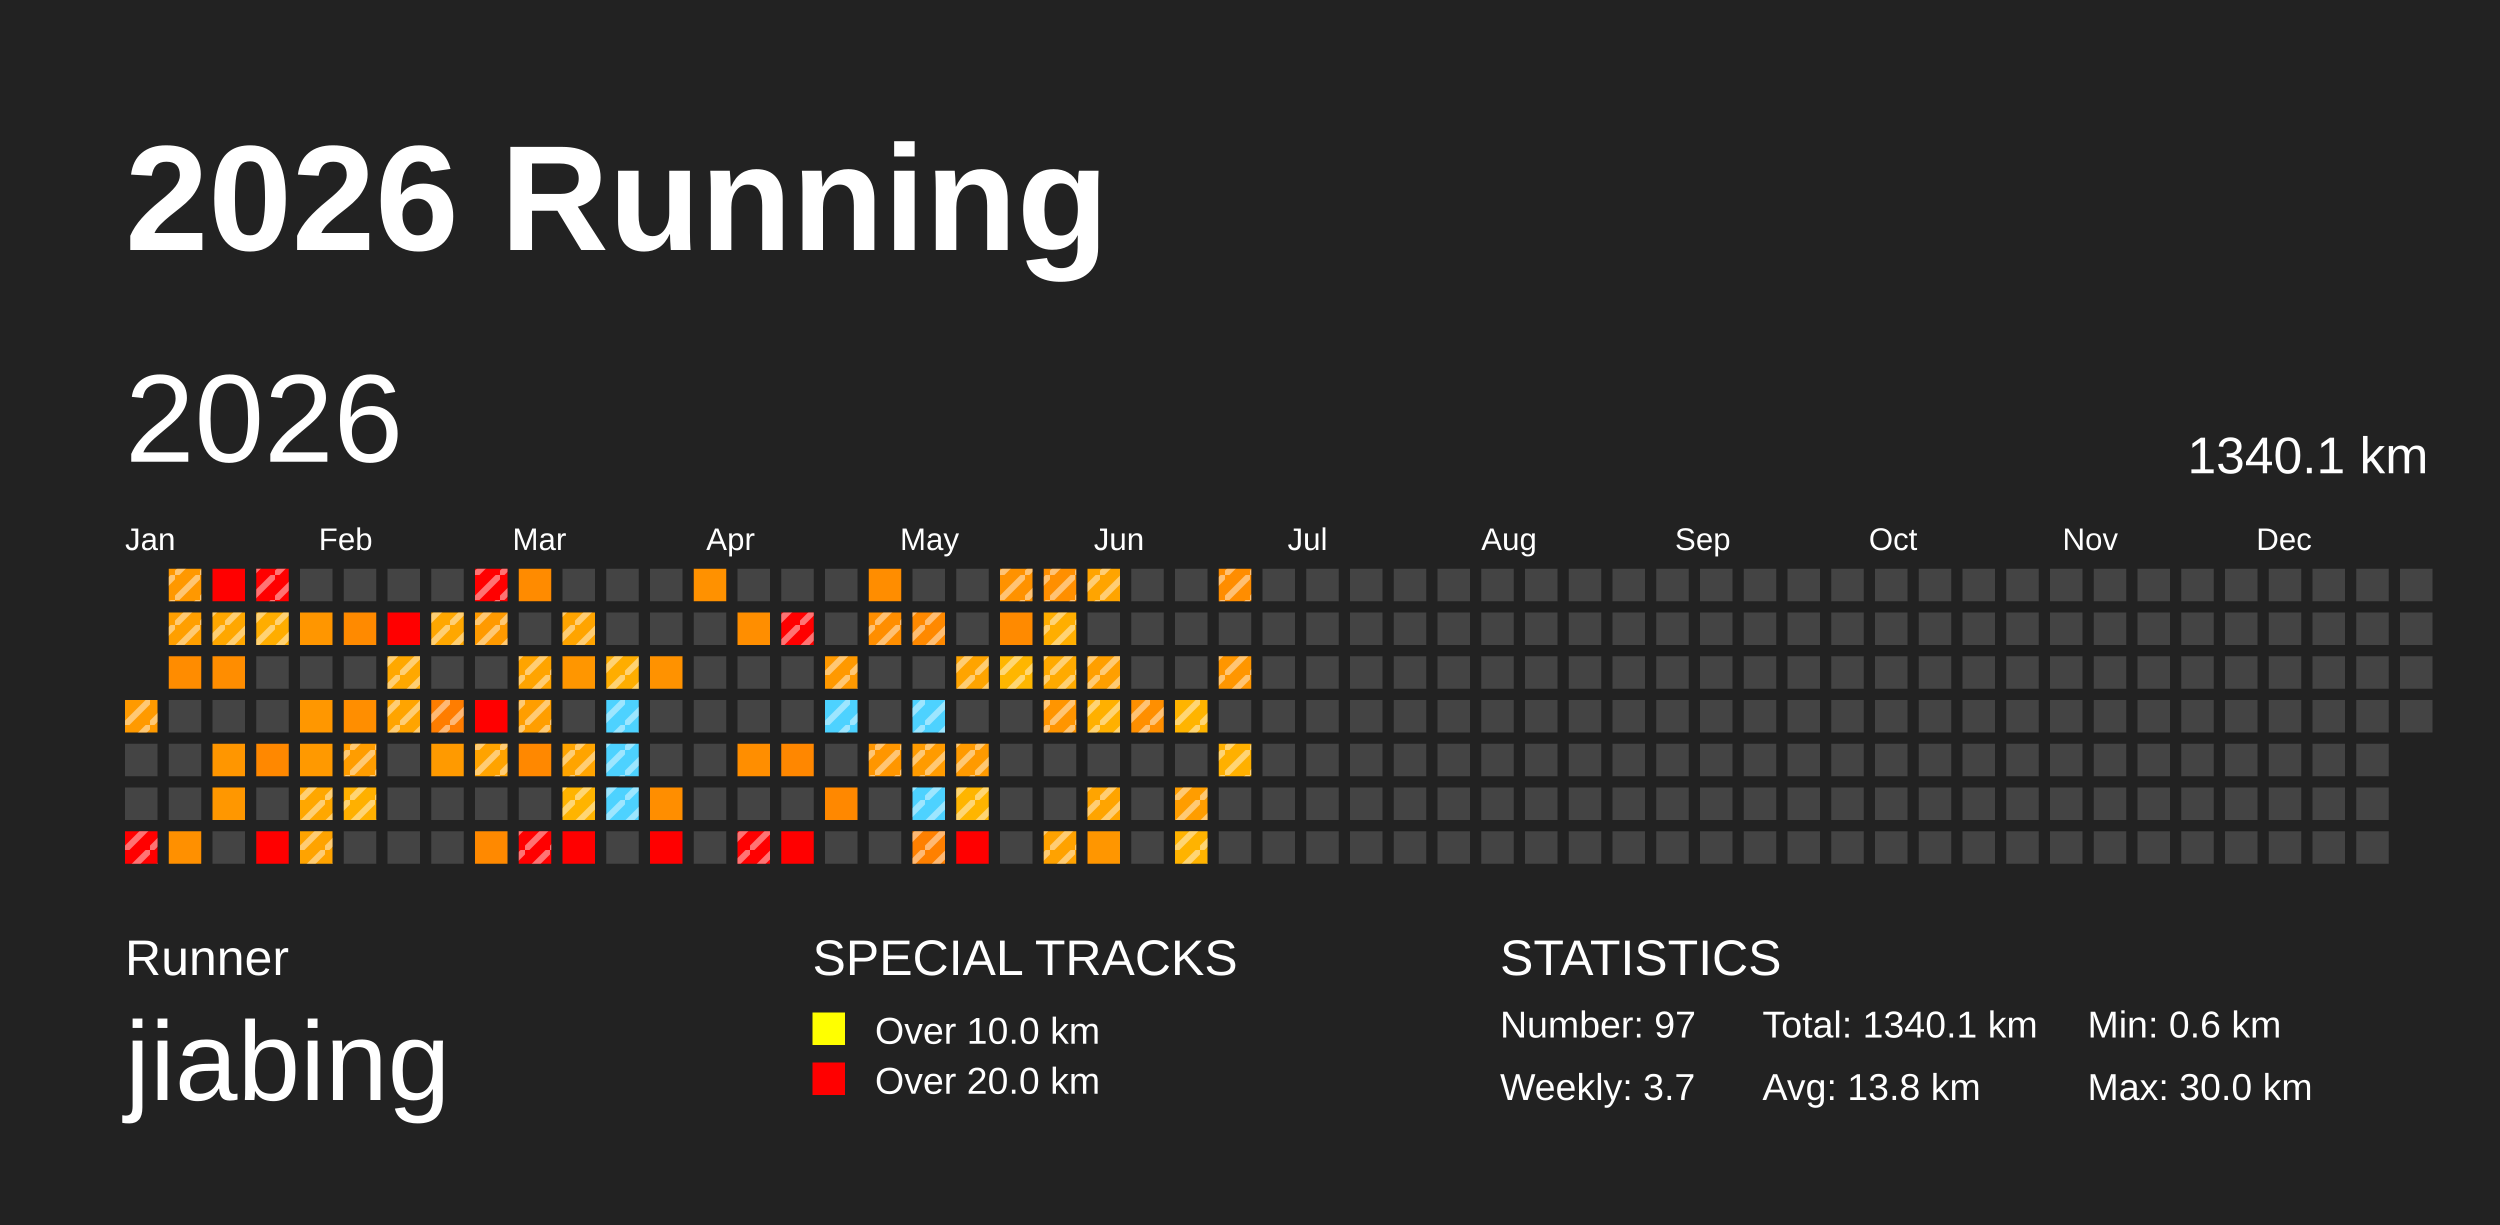
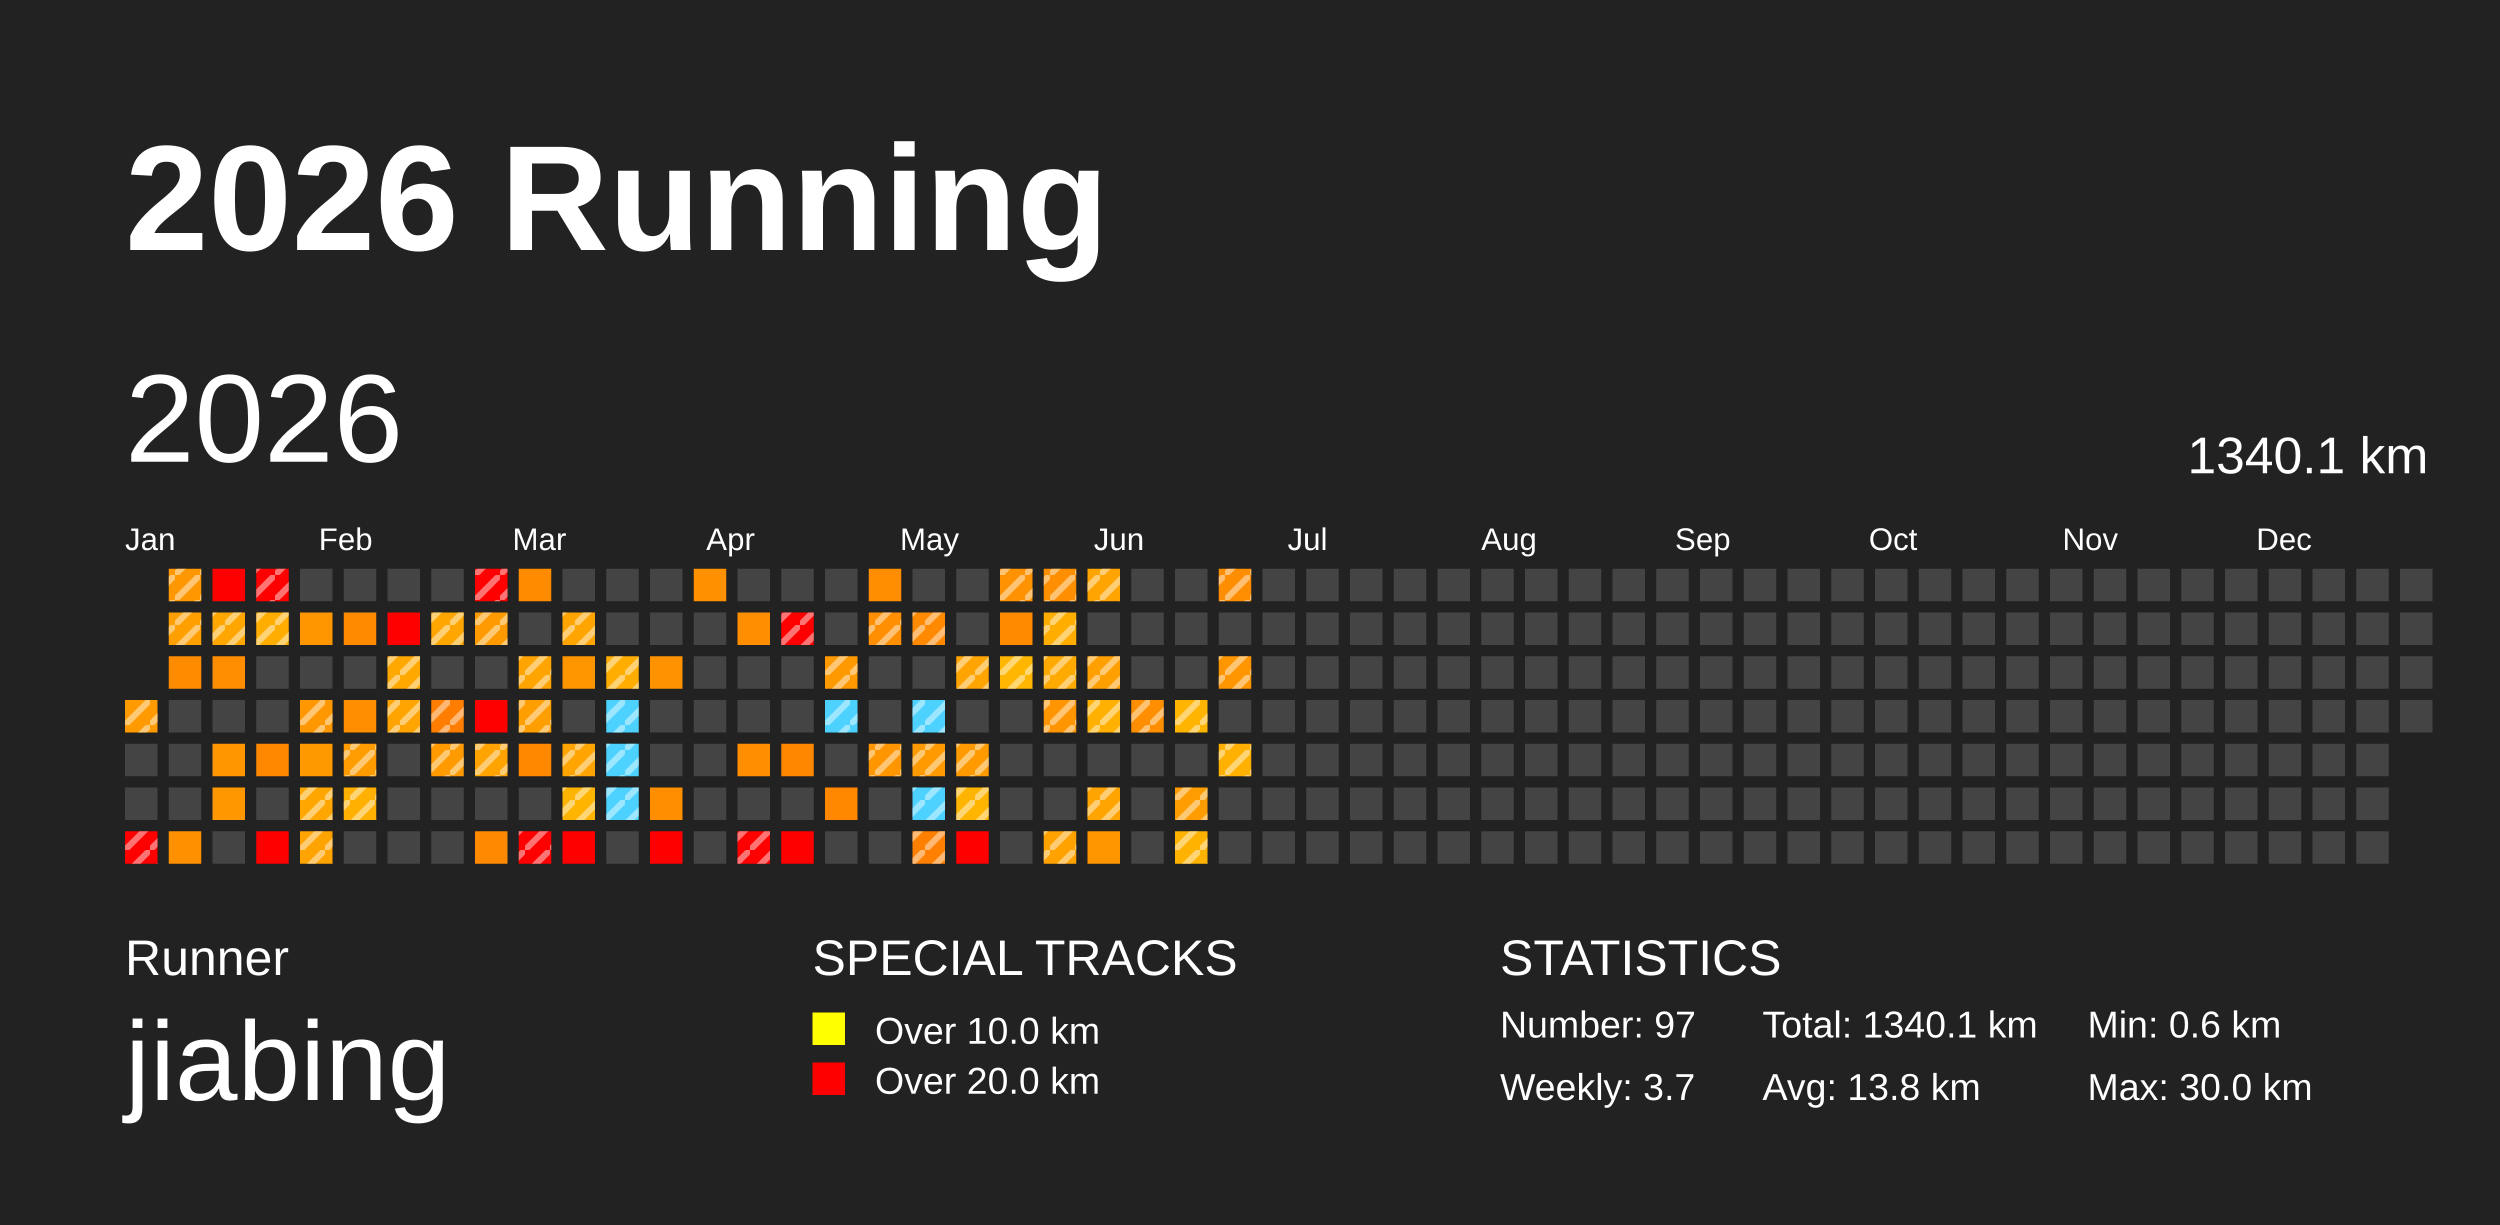
<svg xmlns="http://www.w3.org/2000/svg" baseProfile="full" height="98mm" version="1.1" viewBox="0,0,200,98" width="200mm">
  <defs>
    <pattern height="2" id="indoor-stripe" patternUnits="userSpaceOnUse" width="2">
      <line stroke="white" stroke-opacity="0.45" stroke-width="0.5" x1="0" x2="2" y1="2" y2="0" />
    </pattern>
  </defs>
  <rect fill="#222222" height="98" width="200" x="0" y="0" />
  <text fill="#FFFFFF" style="font-size:12px; font-family:Arial; font-weight:bold;" x="10" y="20">2026 Running</text>
  <text fill="#FFFFFF" style="font-size:4px; font-family:Arial" x="10" y="78">Runner</text>
  <text fill="#FFFFFF" style="font-size:9px; font-family:Arial" x="10" y="88">jiabing</text>
  <text fill="#FFFFFF" style="font-size:4px; font-family:Arial" x="65" y="78">SPECIAL TRACKS</text>
  <rect fill="yellow" height="2.6" width="2.6" x="65" y="81" />
  <text fill="#FFFFFF" style="font-size:3px; font-family:Arial" x="70" y="83.5">Over 10.0 km</text>
  <rect fill="red" height="2.6" width="2.6" x="65" y="85" />
  <text fill="#FFFFFF" style="font-size:3px; font-family:Arial" x="70" y="87.5">Over 20.0 km</text>
  <text fill="#FFFFFF" style="font-size:4px; font-family:Arial" x="120" y="78">STATISTICS</text>
  <text fill="#FFFFFF" style="font-size:3px; font-family:Arial" x="120" y="83">Number: 97</text>
  <text fill="#FFFFFF" style="font-size:3px; font-family:Arial" x="120" y="88">Weekly: 3.7</text>
  <text fill="#FFFFFF" style="font-size:3px; font-family:Arial" x="141" y="83">Total: 1340.1 km</text>
  <text fill="#FFFFFF" style="font-size:3px; font-family:Arial" x="141" y="88">Avg: 13.8 km</text>
  <text fill="#FFFFFF" style="font-size:3px; font-family:Arial" x="167" y="83">Min: 0.6 km</text>
  <text fill="#FFFFFF" style="font-size:3px; font-family:Arial" x="167" y="88">Max: 30.0 km</text>
  <text dominant-baseline="hanging" fill="#FFFFFF" style="font-size:10.0px; font-family:Arial;" x="10" y="30">2026</text>
  <text dominant-baseline="hanging" fill="#FFFFFF" style="font-size:4.125px; font-family:Arial;" x="175" y="35">1340.1 km</text>
  <text fill="#FFFFFF" style="font-size:2.5px; font-family:Arial" x="10.0" y="44">Jan</text>
  <text fill="#FFFFFF" style="font-size:2.5px; font-family:Arial" x="25.5" y="44">Feb</text>
  <text fill="#FFFFFF" style="font-size:2.5px; font-family:Arial" x="41.0" y="44">Mar</text>
  <text fill="#FFFFFF" style="font-size:2.5px; font-family:Arial" x="56.5" y="44">Apr</text>
  <text fill="#FFFFFF" style="font-size:2.5px; font-family:Arial" x="72.0" y="44">May</text>
  <text fill="#FFFFFF" style="font-size:2.5px; font-family:Arial" x="87.5" y="44">Jun</text>
  <text fill="#FFFFFF" style="font-size:2.5px; font-family:Arial" x="103.0" y="44">Jul</text>
  <text fill="#FFFFFF" style="font-size:2.5px; font-family:Arial" x="118.5" y="44">Aug</text>
  <text fill="#FFFFFF" style="font-size:2.5px; font-family:Arial" x="134.0" y="44">Sep</text>
  <text fill="#FFFFFF" style="font-size:2.5px; font-family:Arial" x="149.5" y="44">Oct</text>
  <text fill="#FFFFFF" style="font-size:2.5px; font-family:Arial" x="165.0" y="44">Nov</text>
  <text fill="#FFFFFF" style="font-size:2.5px; font-family:Arial" x="180.5" y="44">Dec</text>
  <rect fill="#ff9a00" height="2.6" width="2.6" x="10.0" y="56.0" />
  <rect fill="url(#indoor-stripe)" height="2.6" style="pointer-events: none;" width="2.6" x="10.0" y="56.0" />
  <rect fill="#444444" height="2.6" width="2.6" x="10.0" y="59.5" />
  <rect fill="#444444" height="2.6" width="2.6" x="10.0" y="63.0" />
  <rect fill="red" height="2.6" width="2.6" x="10.0" y="66.5" />
  <rect fill="url(#indoor-stripe)" height="2.6" style="pointer-events: none;" width="2.6" x="10.0" y="66.5" />
  <rect fill="#ff9800" height="2.6" width="2.6" x="13.5" y="45.5" />
  <rect fill="url(#indoor-stripe)" height="2.6" style="pointer-events: none;" width="2.6" x="13.5" y="45.5" />
  <rect fill="#ff9f00" height="2.6" width="2.6" x="13.5" y="49.0" />
  <rect fill="url(#indoor-stripe)" height="2.6" style="pointer-events: none;" width="2.6" x="13.5" y="49.0" />
  <rect fill="#ff8c00" height="2.6" width="2.6" x="13.5" y="52.5" />
  <rect fill="#444444" height="2.6" width="2.6" x="13.5" y="56.0" />
  <rect fill="#444444" height="2.6" width="2.6" x="13.5" y="59.5" />
  <rect fill="#444444" height="2.6" width="2.6" x="13.5" y="63.0" />
  <rect fill="#ff9000" height="2.6" width="2.6" x="13.5" y="66.5" />
  <rect fill="red" height="2.6" width="2.6" x="17.0" y="45.5" />
  <rect fill="#ffa700" height="2.6" width="2.6" x="17.0" y="49.0" />
  <rect fill="url(#indoor-stripe)" height="2.6" style="pointer-events: none;" width="2.6" x="17.0" y="49.0" />
  <rect fill="#ff8d00" height="2.6" width="2.6" x="17.0" y="52.5" />
  <rect fill="#444444" height="2.6" width="2.6" x="17.0" y="56.0" />
  <rect fill="#ff9600" height="2.6" width="2.6" x="17.0" y="59.5" />
  <rect fill="#ff9700" height="2.6" width="2.6" x="17.0" y="63.0" />
  <rect fill="#444444" height="2.6" width="2.6" x="17.0" y="66.5" />
  <rect fill="red" height="2.6" width="2.6" x="20.5" y="45.5" />
  <rect fill="url(#indoor-stripe)" height="2.6" style="pointer-events: none;" width="2.6" x="20.5" y="45.5" />
  <rect fill="#ffad00" height="2.6" width="2.6" x="20.5" y="49.0" />
  <rect fill="url(#indoor-stripe)" height="2.6" style="pointer-events: none;" width="2.6" x="20.5" y="49.0" />
  <rect fill="#444444" height="2.6" width="2.6" x="20.5" y="52.5" />
  <rect fill="#444444" height="2.6" width="2.6" x="20.5" y="56.0" />
  <rect fill="#ff8800" height="2.6" width="2.6" x="20.5" y="59.5" />
  <rect fill="#444444" height="2.6" width="2.6" x="20.5" y="63.0" />
  <rect fill="red" height="2.6" width="2.6" x="20.5" y="66.5" />
  <rect fill="#444444" height="2.6" width="2.6" x="24.0" y="45.5" />
  <rect fill="#ff9600" height="2.6" width="2.6" x="24.0" y="49.0" />
  <rect fill="#444444" height="2.6" width="2.6" x="24.0" y="52.5" />
  <rect fill="#ff9700" height="2.6" width="2.6" x="24.0" y="56.0" />
+   <rect fill="url(#indoor-stripe)" height="2.6" style="pointer-events: none;" width="2.6" x="24.0" y="56.0" />
  <rect fill="#ff9900" height="2.6" width="2.6" x="24.0" y="59.5" />
  <rect fill="#ffa700" height="2.6" width="2.6" x="24.0" y="63.0" />
  <rect fill="url(#indoor-stripe)" height="2.6" style="pointer-events: none;" width="2.6" x="24.0" y="63.0" />
  <rect fill="#ffa300" height="2.6" width="2.6" x="24.0" y="66.5" />
  <rect fill="url(#indoor-stripe)" height="2.6" style="pointer-events: none;" width="2.6" x="24.0" y="66.5" />
  <rect fill="#444444" height="2.6" width="2.6" x="27.5" y="45.5" />
  <rect fill="#ff8a00" height="2.6" width="2.6" x="27.5" y="49.0" />
  <rect fill="#444444" height="2.6" width="2.6" x="27.5" y="52.5" />
  <rect fill="#ff8e00" height="2.6" width="2.6" x="27.5" y="56.0" />
  <rect fill="#ff9d00" height="2.6" width="2.6" x="27.5" y="59.5" />
  <rect fill="url(#indoor-stripe)" height="2.6" style="pointer-events: none;" width="2.6" x="27.5" y="59.5" />
  <rect fill="#ffb000" height="2.6" width="2.6" x="27.5" y="63.0" />
  <rect fill="url(#indoor-stripe)" height="2.6" style="pointer-events: none;" width="2.6" x="27.5" y="63.0" />
  <rect fill="#444444" height="2.6" width="2.6" x="27.5" y="66.5" />
  <rect fill="#444444" height="2.6" width="2.6" x="31.0" y="45.5" />
  <rect fill="red" height="2.6" width="2.6" x="31.0" y="49.0" />
  <rect fill="#ffa800" height="2.6" width="2.6" x="31.0" y="52.5" />
  <rect fill="url(#indoor-stripe)" height="2.6" style="pointer-events: none;" width="2.6" x="31.0" y="52.5" />
  <rect fill="#ffa400" height="2.6" width="2.6" x="31.0" y="56.0" />
  <rect fill="url(#indoor-stripe)" height="2.6" style="pointer-events: none;" width="2.6" x="31.0" y="56.0" />
  <rect fill="#444444" height="2.6" width="2.6" x="31.0" y="59.5" />
  <rect fill="#444444" height="2.6" width="2.6" x="31.0" y="63.0" />
  <rect fill="#444444" height="2.6" width="2.6" x="31.0" y="66.5" />
  <rect fill="#444444" height="2.6" width="2.6" x="34.5" y="45.5" />
  <rect fill="#ffa700" height="2.6" width="2.6" x="34.5" y="49.0" />
  <rect fill="url(#indoor-stripe)" height="2.6" style="pointer-events: none;" width="2.6" x="34.5" y="49.0" />
  <rect fill="#444444" height="2.6" width="2.6" x="34.5" y="52.5" />
  <rect fill="#ff7d00" height="2.6" width="2.6" x="34.5" y="56.0" />
  <rect fill="url(#indoor-stripe)" height="2.6" style="pointer-events: none;" width="2.6" x="34.5" y="56.0" />
  <rect fill="#ff9a00" height="2.6" width="2.6" x="34.5" y="59.5" />
+   <rect fill="url(#indoor-stripe)" height="2.6" style="pointer-events: none;" width="2.6" x="34.5" y="59.5" />
  <rect fill="#444444" height="2.6" width="2.6" x="34.5" y="63.0" />
  <rect fill="#444444" height="2.6" width="2.6" x="34.5" y="66.5" />
  <rect fill="red" height="2.6" width="2.6" x="38.0" y="45.5" />
  <rect fill="url(#indoor-stripe)" height="2.6" style="pointer-events: none;" width="2.6" x="38.0" y="45.5" />
  <rect fill="#ff9a00" height="2.6" width="2.6" x="38.0" y="49.0" />
  <rect fill="url(#indoor-stripe)" height="2.6" style="pointer-events: none;" width="2.6" x="38.0" y="49.0" />
  <rect fill="#444444" height="2.6" width="2.6" x="38.0" y="52.5" />
  <rect fill="red" height="2.6" width="2.6" x="38.0" y="56.0" />
  <rect fill="#ffa300" height="2.6" width="2.6" x="38.0" y="59.5" />
  <rect fill="url(#indoor-stripe)" height="2.6" style="pointer-events: none;" width="2.6" x="38.0" y="59.5" />
  <rect fill="#444444" height="2.6" width="2.6" x="38.0" y="63.0" />
  <rect fill="#ff8900" height="2.6" width="2.6" x="38.0" y="66.5" />
  <rect fill="#ff8b00" height="2.6" width="2.6" x="41.5" y="45.5" />
  <rect fill="#444444" height="2.6" width="2.6" x="41.5" y="49.0" />
  <rect fill="#ffa400" height="2.6" width="2.6" x="41.5" y="52.5" />
  <rect fill="url(#indoor-stripe)" height="2.6" style="pointer-events: none;" width="2.6" x="41.5" y="52.5" />
  <rect fill="#ff9e00" height="2.6" width="2.6" x="41.5" y="56.0" />
  <rect fill="url(#indoor-stripe)" height="2.6" style="pointer-events: none;" width="2.6" x="41.5" y="56.0" />
  <rect fill="#ff8800" height="2.6" width="2.6" x="41.5" y="59.5" />
  <rect fill="#444444" height="2.6" width="2.6" x="41.5" y="63.0" />
  <rect fill="red" height="2.6" width="2.6" x="41.5" y="66.5" />
  <rect fill="url(#indoor-stripe)" height="2.6" style="pointer-events: none;" width="2.6" x="41.5" y="66.5" />
  <rect fill="#444444" height="2.6" width="2.6" x="45.0" y="45.5" />
  <rect fill="#ffa400" height="2.6" width="2.6" x="45.0" y="49.0" />
  <rect fill="url(#indoor-stripe)" height="2.6" style="pointer-events: none;" width="2.6" x="45.0" y="49.0" />
  <rect fill="#ff9600" height="2.6" width="2.6" x="45.0" y="52.5" />
  <rect fill="#444444" height="2.6" width="2.6" x="45.0" y="56.0" />
  <rect fill="#ffa400" height="2.6" width="2.6" x="45.0" y="59.5" />
  <rect fill="url(#indoor-stripe)" height="2.6" style="pointer-events: none;" width="2.6" x="45.0" y="59.5" />
  <rect fill="#ffb400" height="2.6" width="2.6" x="45.0" y="63.0" />
  <rect fill="url(#indoor-stripe)" height="2.6" style="pointer-events: none;" width="2.6" x="45.0" y="63.0" />
  <rect fill="red" height="2.6" width="2.6" x="45.0" y="66.5" />
  <rect fill="#444444" height="2.6" width="2.6" x="48.5" y="45.5" />
  <rect fill="#444444" height="2.6" width="2.6" x="48.5" y="49.0" />
  <rect fill="#ffad00" height="2.6" width="2.6" x="48.5" y="52.5" />
  <rect fill="url(#indoor-stripe)" height="2.6" style="pointer-events: none;" width="2.6" x="48.5" y="52.5" />
  <rect fill="#4dd2ff" height="2.6" width="2.6" x="48.5" y="56.0" />
  <rect fill="url(#indoor-stripe)" height="2.6" style="pointer-events: none;" width="2.6" x="48.5" y="56.0" />
  <rect fill="#4dd2ff" height="2.6" width="2.6" x="48.5" y="59.5" />
  <rect fill="url(#indoor-stripe)" height="2.6" style="pointer-events: none;" width="2.6" x="48.5" y="59.5" />
  <rect fill="#4dd2ff" height="2.6" width="2.6" x="48.5" y="63.0" />
  <rect fill="url(#indoor-stripe)" height="2.6" style="pointer-events: none;" width="2.6" x="48.5" y="63.0" />
  <rect fill="#444444" height="2.6" width="2.6" x="48.5" y="66.5" />
  <rect fill="#444444" height="2.6" width="2.6" x="52.0" y="45.5" />
  <rect fill="#444444" height="2.6" width="2.6" x="52.0" y="49.0" />
  <rect fill="#ff9200" height="2.6" width="2.6" x="52.0" y="52.5" />
  <rect fill="#444444" height="2.6" width="2.6" x="52.0" y="56.0" />
  <rect fill="#444444" height="2.6" width="2.6" x="52.0" y="59.5" />
  <rect fill="#ff8e00" height="2.6" width="2.6" x="52.0" y="63.0" />
  <rect fill="red" height="2.6" width="2.6" x="52.0" y="66.5" />
  <rect fill="#ff9100" height="2.6" width="2.6" x="55.5" y="45.5" />
  <rect fill="#444444" height="2.6" width="2.6" x="55.5" y="49.0" />
  <rect fill="#444444" height="2.6" width="2.6" x="55.5" y="52.5" />
  <rect fill="#444444" height="2.6" width="2.6" x="55.5" y="56.0" />
  <rect fill="#444444" height="2.6" width="2.6" x="55.5" y="59.5" />
  <rect fill="#444444" height="2.6" width="2.6" x="55.5" y="63.0" />
  <rect fill="#444444" height="2.6" width="2.6" x="55.5" y="66.5" />
  <rect fill="#444444" height="2.6" width="2.6" x="59.0" y="45.5" />
  <rect fill="#ff8e00" height="2.6" width="2.6" x="59.0" y="49.0" />
  <rect fill="#444444" height="2.6" width="2.6" x="59.0" y="52.5" />
  <rect fill="#444444" height="2.6" width="2.6" x="59.0" y="56.0" />
  <rect fill="#ff8e00" height="2.6" width="2.6" x="59.0" y="59.5" />
  <rect fill="#444444" height="2.6" width="2.6" x="59.0" y="63.0" />
  <rect fill="red" height="2.6" width="2.6" x="59.0" y="66.5" />
  <rect fill="url(#indoor-stripe)" height="2.6" style="pointer-events: none;" width="2.6" x="59.0" y="66.5" />
  <rect fill="#444444" height="2.6" width="2.6" x="62.5" y="45.5" />
  <rect fill="red" height="2.6" width="2.6" x="62.5" y="49.0" />
  <rect fill="url(#indoor-stripe)" height="2.6" style="pointer-events: none;" width="2.6" x="62.5" y="49.0" />
  <rect fill="#444444" height="2.6" width="2.6" x="62.5" y="52.5" />
  <rect fill="#444444" height="2.6" width="2.6" x="62.5" y="56.0" />
  <rect fill="#ff8700" height="2.6" width="2.6" x="62.5" y="59.5" />
  <rect fill="#444444" height="2.6" width="2.6" x="62.5" y="63.0" />
  <rect fill="red" height="2.6" width="2.6" x="62.5" y="66.5" />
  <rect fill="#444444" height="2.6" width="2.6" x="66.0" y="45.5" />
  <rect fill="#444444" height="2.6" width="2.6" x="66.0" y="49.0" />
  <rect fill="#ff9900" height="2.6" width="2.6" x="66.0" y="52.5" />
  <rect fill="url(#indoor-stripe)" height="2.6" style="pointer-events: none;" width="2.6" x="66.0" y="52.5" />
  <rect fill="#4dd2ff" height="2.6" width="2.6" x="66.0" y="56.0" />
  <rect fill="url(#indoor-stripe)" height="2.6" style="pointer-events: none;" width="2.6" x="66.0" y="56.0" />
  <rect fill="#444444" height="2.6" width="2.6" x="66.0" y="59.5" />
  <rect fill="#ff8800" height="2.6" width="2.6" x="66.0" y="63.0" />
  <rect fill="#444444" height="2.6" width="2.6" x="66.0" y="66.5" />
  <rect fill="#ff8d00" height="2.6" width="2.6" x="69.5" y="45.5" />
  <rect fill="#ff8e00" height="2.6" width="2.6" x="69.5" y="49.0" />
  <rect fill="url(#indoor-stripe)" height="2.6" style="pointer-events: none;" width="2.6" x="69.5" y="49.0" />
  <rect fill="#444444" height="2.6" width="2.6" x="69.5" y="52.5" />
  <rect fill="#444444" height="2.6" width="2.6" x="69.5" y="56.0" />
  <rect fill="#ff9600" height="2.6" width="2.6" x="69.5" y="59.5" />
  <rect fill="url(#indoor-stripe)" height="2.6" style="pointer-events: none;" width="2.6" x="69.5" y="59.5" />
  <rect fill="#444444" height="2.6" width="2.6" x="69.5" y="63.0" />
  <rect fill="#444444" height="2.6" width="2.6" x="69.5" y="66.5" />
  <rect fill="#444444" height="2.6" width="2.6" x="73.0" y="45.5" />
  <rect fill="#ff8900" height="2.6" width="2.6" x="73.0" y="49.0" />
  <rect fill="url(#indoor-stripe)" height="2.6" style="pointer-events: none;" width="2.6" x="73.0" y="49.0" />
  <rect fill="#444444" height="2.6" width="2.6" x="73.0" y="52.5" />
  <rect fill="#4dd2ff" height="2.6" width="2.6" x="73.0" y="56.0" />
  <rect fill="url(#indoor-stripe)" height="2.6" style="pointer-events: none;" width="2.6" x="73.0" y="56.0" />
  <rect fill="#ff9b00" height="2.6" width="2.6" x="73.0" y="59.5" />
  <rect fill="url(#indoor-stripe)" height="2.6" style="pointer-events: none;" width="2.6" x="73.0" y="59.5" />
  <rect fill="#4dd2ff" height="2.6" width="2.6" x="73.0" y="63.0" />
  <rect fill="url(#indoor-stripe)" height="2.6" style="pointer-events: none;" width="2.6" x="73.0" y="63.0" />
  <rect fill="#ff8000" height="2.6" width="2.6" x="73.0" y="66.5" />
  <rect fill="url(#indoor-stripe)" height="2.6" style="pointer-events: none;" width="2.6" x="73.0" y="66.5" />
  <rect fill="#444444" height="2.6" width="2.6" x="76.5" y="45.5" />
  <rect fill="#444444" height="2.6" width="2.6" x="76.5" y="49.0" />
  <rect fill="#ffa400" height="2.6" width="2.6" x="76.5" y="52.5" />
  <rect fill="url(#indoor-stripe)" height="2.6" style="pointer-events: none;" width="2.6" x="76.5" y="52.5" />
  <rect fill="#444444" height="2.6" width="2.6" x="76.5" y="56.0" />
  <rect fill="#ff9a00" height="2.6" width="2.6" x="76.5" y="59.5" />
  <rect fill="url(#indoor-stripe)" height="2.6" style="pointer-events: none;" width="2.6" x="76.5" y="59.5" />
  <rect fill="#ffb500" height="2.6" width="2.6" x="76.5" y="63.0" />
  <rect fill="url(#indoor-stripe)" height="2.6" style="pointer-events: none;" width="2.6" x="76.5" y="63.0" />
  <rect fill="red" height="2.6" width="2.6" x="76.5" y="66.5" />
  <rect fill="#ff9200" height="2.6" width="2.6" x="80.0" y="45.5" />
  <rect fill="url(#indoor-stripe)" height="2.6" style="pointer-events: none;" width="2.6" x="80.0" y="45.5" />
  <rect fill="#ff8a00" height="2.6" width="2.6" x="80.0" y="49.0" />
  <rect fill="#ffb600" height="2.6" width="2.6" x="80.0" y="52.5" />
  <rect fill="url(#indoor-stripe)" height="2.6" style="pointer-events: none;" width="2.6" x="80.0" y="52.5" />
  <rect fill="#444444" height="2.6" width="2.6" x="80.0" y="56.0" />
  <rect fill="#444444" height="2.6" width="2.6" x="80.0" y="59.5" />
  <rect fill="#444444" height="2.6" width="2.6" x="80.0" y="63.0" />
  <rect fill="#444444" height="2.6" width="2.6" x="80.0" y="66.5" />
  <rect fill="#ff8f00" height="2.6" width="2.6" x="83.5" y="45.5" />
  <rect fill="url(#indoor-stripe)" height="2.6" style="pointer-events: none;" width="2.6" x="83.5" y="45.5" />
  <rect fill="#ffae00" height="2.6" width="2.6" x="83.5" y="49.0" />
  <rect fill="url(#indoor-stripe)" height="2.6" style="pointer-events: none;" width="2.6" x="83.5" y="49.0" />
  <rect fill="#ffaa00" height="2.6" width="2.6" x="83.5" y="52.5" />
  <rect fill="url(#indoor-stripe)" height="2.6" style="pointer-events: none;" width="2.6" x="83.5" y="52.5" />
  <rect fill="#ff9500" height="2.6" width="2.6" x="83.5" y="56.0" />
  <rect fill="url(#indoor-stripe)" height="2.6" style="pointer-events: none;" width="2.6" x="83.5" y="56.0" />
  <rect fill="#444444" height="2.6" width="2.6" x="83.5" y="59.5" />
  <rect fill="#444444" height="2.6" width="2.6" x="83.5" y="63.0" />
  <rect fill="#ffa200" height="2.6" width="2.6" x="83.5" y="66.5" />
  <rect fill="url(#indoor-stripe)" height="2.6" style="pointer-events: none;" width="2.6" x="83.5" y="66.5" />
  <rect fill="#ffa400" height="2.6" width="2.6" x="87.0" y="45.5" />
  <rect fill="url(#indoor-stripe)" height="2.6" style="pointer-events: none;" width="2.6" x="87.0" y="45.5" />
  <rect fill="#444444" height="2.6" width="2.6" x="87.0" y="49.0" />
  <rect fill="#ff9f00" height="2.6" width="2.6" x="87.0" y="52.5" />
  <rect fill="url(#indoor-stripe)" height="2.6" style="pointer-events: none;" width="2.6" x="87.0" y="52.5" />
  <rect fill="#ffb000" height="2.6" width="2.6" x="87.0" y="56.0" />
  <rect fill="url(#indoor-stripe)" height="2.6" style="pointer-events: none;" width="2.6" x="87.0" y="56.0" />
  <rect fill="#444444" height="2.6" width="2.6" x="87.0" y="59.5" />
  <rect fill="#ffa400" height="2.6" width="2.6" x="87.0" y="63.0" />
  <rect fill="url(#indoor-stripe)" height="2.6" style="pointer-events: none;" width="2.6" x="87.0" y="63.0" />
  <rect fill="#ff9600" height="2.6" width="2.6" x="87.0" y="66.5" />
  <rect fill="#444444" height="2.6" width="2.6" x="90.5" y="45.5" />
  <rect fill="#444444" height="2.6" width="2.6" x="90.5" y="49.0" />
  <rect fill="#444444" height="2.6" width="2.6" x="90.5" y="52.5" />
  <rect fill="#ff8f00" height="2.6" width="2.6" x="90.5" y="56.0" />
  <rect fill="url(#indoor-stripe)" height="2.6" style="pointer-events: none;" width="2.6" x="90.5" y="56.0" />
  <rect fill="#444444" height="2.6" width="2.6" x="90.5" y="59.5" />
  <rect fill="#444444" height="2.6" width="2.6" x="90.5" y="63.0" />
  <rect fill="#444444" height="2.6" width="2.6" x="90.5" y="66.5" />
  <rect fill="#444444" height="2.6" width="2.6" x="94.0" y="45.5" />
  <rect fill="#444444" height="2.6" width="2.6" x="94.0" y="49.0" />
  <rect fill="#444444" height="2.6" width="2.6" x="94.0" y="52.5" />
  <rect fill="#ffb400" height="2.6" width="2.6" x="94.0" y="56.0" />
  <rect fill="url(#indoor-stripe)" height="2.6" style="pointer-events: none;" width="2.6" x="94.0" y="56.0" />
  <rect fill="#444444" height="2.6" width="2.6" x="94.0" y="59.5" />
  <rect fill="#ff9d00" height="2.6" width="2.6" x="94.0" y="63.0" />
  <rect fill="url(#indoor-stripe)" height="2.6" style="pointer-events: none;" width="2.6" x="94.0" y="63.0" />
  <rect fill="#ffb300" height="2.6" width="2.6" x="94.0" y="66.5" />
  <rect fill="url(#indoor-stripe)" height="2.6" style="pointer-events: none;" width="2.6" x="94.0" y="66.5" />
  <rect fill="#ff8d00" height="2.6" width="2.6" x="97.5" y="45.5" />
  <rect fill="url(#indoor-stripe)" height="2.6" style="pointer-events: none;" width="2.6" x="97.5" y="45.5" />
  <rect fill="#444444" height="2.6" width="2.6" x="97.5" y="49.0" />
  <rect fill="#ff9600" height="2.6" width="2.6" x="97.5" y="52.5" />
  <rect fill="url(#indoor-stripe)" height="2.6" style="pointer-events: none;" width="2.6" x="97.5" y="52.5" />
  <rect fill="#444444" height="2.6" width="2.6" x="97.5" y="56.0" />
  <rect fill="#ffb000" height="2.6" width="2.6" x="97.5" y="59.5" />
  <rect fill="url(#indoor-stripe)" height="2.6" style="pointer-events: none;" width="2.6" x="97.5" y="59.5" />
  <rect fill="#444444" height="2.6" width="2.6" x="97.5" y="63.0" />
  <rect fill="#444444" height="2.6" width="2.6" x="97.5" y="66.5" />
  <rect fill="#444444" height="2.6" width="2.6" x="101.0" y="45.5" />
  <rect fill="#444444" height="2.6" width="2.6" x="101.0" y="49.0" />
  <rect fill="#444444" height="2.6" width="2.6" x="101.0" y="52.5" />
  <rect fill="#444444" height="2.6" width="2.6" x="101.0" y="56.0" />
  <rect fill="#444444" height="2.6" width="2.6" x="101.0" y="59.5" />
  <rect fill="#444444" height="2.6" width="2.6" x="101.0" y="63.0" />
  <rect fill="#444444" height="2.6" width="2.6" x="101.0" y="66.5" />
  <rect fill="#444444" height="2.6" width="2.6" x="104.5" y="45.5" />
  <rect fill="#444444" height="2.6" width="2.6" x="104.5" y="49.0" />
  <rect fill="#444444" height="2.6" width="2.6" x="104.5" y="52.5" />
  <rect fill="#444444" height="2.6" width="2.6" x="104.5" y="56.0" />
  <rect fill="#444444" height="2.6" width="2.6" x="104.5" y="59.5" />
  <rect fill="#444444" height="2.6" width="2.6" x="104.5" y="63.0" />
  <rect fill="#444444" height="2.6" width="2.6" x="104.5" y="66.5" />
  <rect fill="#444444" height="2.6" width="2.6" x="108.0" y="45.5" />
  <rect fill="#444444" height="2.6" width="2.6" x="108.0" y="49.0" />
  <rect fill="#444444" height="2.6" width="2.6" x="108.0" y="52.5" />
  <rect fill="#444444" height="2.6" width="2.6" x="108.0" y="56.0" />
  <rect fill="#444444" height="2.6" width="2.6" x="108.0" y="59.5" />
  <rect fill="#444444" height="2.6" width="2.6" x="108.0" y="63.0" />
  <rect fill="#444444" height="2.6" width="2.6" x="108.0" y="66.5" />
  <rect fill="#444444" height="2.6" width="2.6" x="111.5" y="45.5" />
  <rect fill="#444444" height="2.6" width="2.6" x="111.5" y="49.0" />
  <rect fill="#444444" height="2.6" width="2.6" x="111.5" y="52.5" />
  <rect fill="#444444" height="2.6" width="2.6" x="111.5" y="56.0" />
  <rect fill="#444444" height="2.6" width="2.6" x="111.5" y="59.5" />
  <rect fill="#444444" height="2.6" width="2.6" x="111.5" y="63.0" />
  <rect fill="#444444" height="2.6" width="2.6" x="111.5" y="66.5" />
  <rect fill="#444444" height="2.6" width="2.6" x="115.0" y="45.5" />
  <rect fill="#444444" height="2.6" width="2.6" x="115.0" y="49.0" />
  <rect fill="#444444" height="2.6" width="2.6" x="115.0" y="52.5" />
  <rect fill="#444444" height="2.6" width="2.6" x="115.0" y="56.0" />
  <rect fill="#444444" height="2.6" width="2.6" x="115.0" y="59.5" />
  <rect fill="#444444" height="2.6" width="2.6" x="115.0" y="63.0" />
  <rect fill="#444444" height="2.6" width="2.6" x="115.0" y="66.5" />
  <rect fill="#444444" height="2.6" width="2.6" x="118.5" y="45.5" />
  <rect fill="#444444" height="2.6" width="2.6" x="118.5" y="49.0" />
  <rect fill="#444444" height="2.6" width="2.6" x="118.5" y="52.5" />
  <rect fill="#444444" height="2.6" width="2.6" x="118.5" y="56.0" />
  <rect fill="#444444" height="2.6" width="2.6" x="118.5" y="59.5" />
  <rect fill="#444444" height="2.6" width="2.6" x="118.5" y="63.0" />
  <rect fill="#444444" height="2.6" width="2.6" x="118.5" y="66.5" />
  <rect fill="#444444" height="2.6" width="2.6" x="122.0" y="45.5" />
  <rect fill="#444444" height="2.6" width="2.6" x="122.0" y="49.0" />
  <rect fill="#444444" height="2.6" width="2.6" x="122.0" y="52.5" />
  <rect fill="#444444" height="2.6" width="2.6" x="122.0" y="56.0" />
  <rect fill="#444444" height="2.6" width="2.6" x="122.0" y="59.5" />
  <rect fill="#444444" height="2.6" width="2.6" x="122.0" y="63.0" />
  <rect fill="#444444" height="2.6" width="2.6" x="122.0" y="66.5" />
  <rect fill="#444444" height="2.6" width="2.6" x="125.5" y="45.5" />
  <rect fill="#444444" height="2.6" width="2.6" x="125.5" y="49.0" />
  <rect fill="#444444" height="2.6" width="2.6" x="125.5" y="52.5" />
  <rect fill="#444444" height="2.6" width="2.6" x="125.5" y="56.0" />
  <rect fill="#444444" height="2.6" width="2.6" x="125.5" y="59.5" />
  <rect fill="#444444" height="2.6" width="2.6" x="125.5" y="63.0" />
  <rect fill="#444444" height="2.6" width="2.6" x="125.5" y="66.5" />
  <rect fill="#444444" height="2.6" width="2.6" x="129.0" y="45.5" />
  <rect fill="#444444" height="2.6" width="2.6" x="129.0" y="49.0" />
  <rect fill="#444444" height="2.6" width="2.6" x="129.0" y="52.5" />
  <rect fill="#444444" height="2.6" width="2.6" x="129.0" y="56.0" />
  <rect fill="#444444" height="2.6" width="2.6" x="129.0" y="59.5" />
  <rect fill="#444444" height="2.6" width="2.6" x="129.0" y="63.0" />
  <rect fill="#444444" height="2.6" width="2.6" x="129.0" y="66.5" />
  <rect fill="#444444" height="2.6" width="2.6" x="132.5" y="45.5" />
  <rect fill="#444444" height="2.6" width="2.6" x="132.5" y="49.0" />
  <rect fill="#444444" height="2.6" width="2.6" x="132.5" y="52.5" />
  <rect fill="#444444" height="2.6" width="2.6" x="132.5" y="56.0" />
  <rect fill="#444444" height="2.6" width="2.6" x="132.5" y="59.5" />
  <rect fill="#444444" height="2.6" width="2.6" x="132.5" y="63.0" />
  <rect fill="#444444" height="2.6" width="2.6" x="132.5" y="66.5" />
  <rect fill="#444444" height="2.6" width="2.6" x="136.0" y="45.5" />
  <rect fill="#444444" height="2.6" width="2.6" x="136.0" y="49.0" />
  <rect fill="#444444" height="2.6" width="2.6" x="136.0" y="52.5" />
  <rect fill="#444444" height="2.6" width="2.6" x="136.0" y="56.0" />
  <rect fill="#444444" height="2.6" width="2.6" x="136.0" y="59.5" />
  <rect fill="#444444" height="2.6" width="2.6" x="136.0" y="63.0" />
  <rect fill="#444444" height="2.6" width="2.6" x="136.0" y="66.5" />
  <rect fill="#444444" height="2.6" width="2.6" x="139.5" y="45.5" />
  <rect fill="#444444" height="2.6" width="2.6" x="139.5" y="49.0" />
  <rect fill="#444444" height="2.6" width="2.6" x="139.5" y="52.5" />
  <rect fill="#444444" height="2.6" width="2.6" x="139.5" y="56.0" />
  <rect fill="#444444" height="2.6" width="2.6" x="139.5" y="59.5" />
  <rect fill="#444444" height="2.6" width="2.6" x="139.5" y="63.0" />
  <rect fill="#444444" height="2.6" width="2.6" x="139.5" y="66.5" />
  <rect fill="#444444" height="2.6" width="2.6" x="143.0" y="45.5" />
  <rect fill="#444444" height="2.6" width="2.6" x="143.0" y="49.0" />
  <rect fill="#444444" height="2.6" width="2.6" x="143.0" y="52.5" />
  <rect fill="#444444" height="2.6" width="2.6" x="143.0" y="56.0" />
  <rect fill="#444444" height="2.6" width="2.6" x="143.0" y="59.5" />
  <rect fill="#444444" height="2.6" width="2.6" x="143.0" y="63.0" />
  <rect fill="#444444" height="2.6" width="2.6" x="143.0" y="66.5" />
  <rect fill="#444444" height="2.6" width="2.6" x="146.5" y="45.5" />
  <rect fill="#444444" height="2.6" width="2.6" x="146.5" y="49.0" />
  <rect fill="#444444" height="2.6" width="2.6" x="146.5" y="52.5" />
  <rect fill="#444444" height="2.6" width="2.6" x="146.5" y="56.0" />
  <rect fill="#444444" height="2.6" width="2.6" x="146.5" y="59.5" />
  <rect fill="#444444" height="2.6" width="2.6" x="146.5" y="63.0" />
  <rect fill="#444444" height="2.6" width="2.6" x="146.5" y="66.5" />
  <rect fill="#444444" height="2.6" width="2.6" x="150.0" y="45.5" />
  <rect fill="#444444" height="2.6" width="2.6" x="150.0" y="49.0" />
  <rect fill="#444444" height="2.6" width="2.6" x="150.0" y="52.5" />
  <rect fill="#444444" height="2.6" width="2.6" x="150.0" y="56.0" />
  <rect fill="#444444" height="2.6" width="2.6" x="150.0" y="59.5" />
  <rect fill="#444444" height="2.6" width="2.6" x="150.0" y="63.0" />
  <rect fill="#444444" height="2.6" width="2.6" x="150.0" y="66.5" />
  <rect fill="#444444" height="2.6" width="2.6" x="153.5" y="45.5" />
  <rect fill="#444444" height="2.6" width="2.6" x="153.5" y="49.0" />
  <rect fill="#444444" height="2.6" width="2.6" x="153.5" y="52.5" />
  <rect fill="#444444" height="2.6" width="2.6" x="153.5" y="56.0" />
  <rect fill="#444444" height="2.6" width="2.6" x="153.5" y="59.5" />
  <rect fill="#444444" height="2.6" width="2.6" x="153.5" y="63.0" />
  <rect fill="#444444" height="2.6" width="2.6" x="153.5" y="66.5" />
  <rect fill="#444444" height="2.6" width="2.6" x="157.0" y="45.5" />
  <rect fill="#444444" height="2.6" width="2.6" x="157.0" y="49.0" />
  <rect fill="#444444" height="2.6" width="2.6" x="157.0" y="52.5" />
  <rect fill="#444444" height="2.6" width="2.6" x="157.0" y="56.0" />
  <rect fill="#444444" height="2.6" width="2.6" x="157.0" y="59.5" />
  <rect fill="#444444" height="2.6" width="2.6" x="157.0" y="63.0" />
  <rect fill="#444444" height="2.6" width="2.6" x="157.0" y="66.5" />
  <rect fill="#444444" height="2.6" width="2.6" x="160.5" y="45.5" />
  <rect fill="#444444" height="2.6" width="2.6" x="160.5" y="49.0" />
  <rect fill="#444444" height="2.6" width="2.6" x="160.5" y="52.5" />
  <rect fill="#444444" height="2.6" width="2.6" x="160.5" y="56.0" />
  <rect fill="#444444" height="2.6" width="2.6" x="160.5" y="59.5" />
  <rect fill="#444444" height="2.6" width="2.6" x="160.5" y="63.0" />
  <rect fill="#444444" height="2.6" width="2.6" x="160.5" y="66.5" />
  <rect fill="#444444" height="2.6" width="2.6" x="164.0" y="45.5" />
  <rect fill="#444444" height="2.6" width="2.6" x="164.0" y="49.0" />
  <rect fill="#444444" height="2.6" width="2.6" x="164.0" y="52.5" />
  <rect fill="#444444" height="2.6" width="2.6" x="164.0" y="56.0" />
  <rect fill="#444444" height="2.6" width="2.6" x="164.0" y="59.5" />
  <rect fill="#444444" height="2.6" width="2.6" x="164.0" y="63.0" />
  <rect fill="#444444" height="2.6" width="2.6" x="164.0" y="66.5" />
  <rect fill="#444444" height="2.6" width="2.6" x="167.5" y="45.5" />
  <rect fill="#444444" height="2.6" width="2.6" x="167.5" y="49.0" />
  <rect fill="#444444" height="2.6" width="2.6" x="167.5" y="52.5" />
  <rect fill="#444444" height="2.6" width="2.6" x="167.5" y="56.0" />
  <rect fill="#444444" height="2.6" width="2.6" x="167.5" y="59.5" />
  <rect fill="#444444" height="2.6" width="2.6" x="167.5" y="63.0" />
  <rect fill="#444444" height="2.6" width="2.6" x="167.5" y="66.5" />
  <rect fill="#444444" height="2.6" width="2.6" x="171.0" y="45.5" />
  <rect fill="#444444" height="2.6" width="2.6" x="171.0" y="49.0" />
  <rect fill="#444444" height="2.6" width="2.6" x="171.0" y="52.5" />
  <rect fill="#444444" height="2.6" width="2.6" x="171.0" y="56.0" />
  <rect fill="#444444" height="2.6" width="2.6" x="171.0" y="59.5" />
  <rect fill="#444444" height="2.6" width="2.6" x="171.0" y="63.0" />
  <rect fill="#444444" height="2.6" width="2.6" x="171.0" y="66.5" />
  <rect fill="#444444" height="2.6" width="2.6" x="174.5" y="45.5" />
  <rect fill="#444444" height="2.6" width="2.6" x="174.5" y="49.0" />
  <rect fill="#444444" height="2.6" width="2.6" x="174.5" y="52.5" />
  <rect fill="#444444" height="2.6" width="2.6" x="174.5" y="56.0" />
  <rect fill="#444444" height="2.6" width="2.6" x="174.5" y="59.5" />
  <rect fill="#444444" height="2.6" width="2.6" x="174.5" y="63.0" />
  <rect fill="#444444" height="2.6" width="2.6" x="174.5" y="66.5" />
  <rect fill="#444444" height="2.6" width="2.6" x="178.0" y="45.5" />
  <rect fill="#444444" height="2.6" width="2.6" x="178.0" y="49.0" />
  <rect fill="#444444" height="2.6" width="2.6" x="178.0" y="52.5" />
  <rect fill="#444444" height="2.6" width="2.6" x="178.0" y="56.0" />
  <rect fill="#444444" height="2.6" width="2.6" x="178.0" y="59.5" />
  <rect fill="#444444" height="2.6" width="2.6" x="178.0" y="63.0" />
  <rect fill="#444444" height="2.6" width="2.6" x="178.0" y="66.5" />
  <rect fill="#444444" height="2.6" width="2.6" x="181.5" y="45.5" />
  <rect fill="#444444" height="2.6" width="2.6" x="181.5" y="49.0" />
  <rect fill="#444444" height="2.6" width="2.6" x="181.5" y="52.5" />
  <rect fill="#444444" height="2.6" width="2.6" x="181.5" y="56.0" />
  <rect fill="#444444" height="2.6" width="2.6" x="181.5" y="59.5" />
  <rect fill="#444444" height="2.6" width="2.6" x="181.5" y="63.0" />
  <rect fill="#444444" height="2.6" width="2.6" x="181.5" y="66.5" />
  <rect fill="#444444" height="2.6" width="2.6" x="185.0" y="45.5" />
  <rect fill="#444444" height="2.6" width="2.6" x="185.0" y="49.0" />
  <rect fill="#444444" height="2.6" width="2.6" x="185.0" y="52.5" />
  <rect fill="#444444" height="2.6" width="2.6" x="185.0" y="56.0" />
  <rect fill="#444444" height="2.6" width="2.6" x="185.0" y="59.5" />
  <rect fill="#444444" height="2.6" width="2.6" x="185.0" y="63.0" />
  <rect fill="#444444" height="2.6" width="2.6" x="185.0" y="66.5" />
  <rect fill="#444444" height="2.6" width="2.6" x="188.5" y="45.5" />
  <rect fill="#444444" height="2.6" width="2.6" x="188.5" y="49.0" />
  <rect fill="#444444" height="2.6" width="2.6" x="188.5" y="52.5" />
  <rect fill="#444444" height="2.6" width="2.6" x="188.5" y="56.0" />
  <rect fill="#444444" height="2.6" width="2.6" x="188.5" y="59.5" />
  <rect fill="#444444" height="2.6" width="2.6" x="188.5" y="63.0" />
  <rect fill="#444444" height="2.6" width="2.6" x="188.5" y="66.5" />
  <rect fill="#444444" height="2.6" width="2.6" x="192.0" y="45.5" />
  <rect fill="#444444" height="2.6" width="2.6" x="192.0" y="49.0" />
  <rect fill="#444444" height="2.6" width="2.6" x="192.0" y="52.5" />
  <rect fill="#444444" height="2.6" width="2.6" x="192.0" y="56.0" />
</svg>
